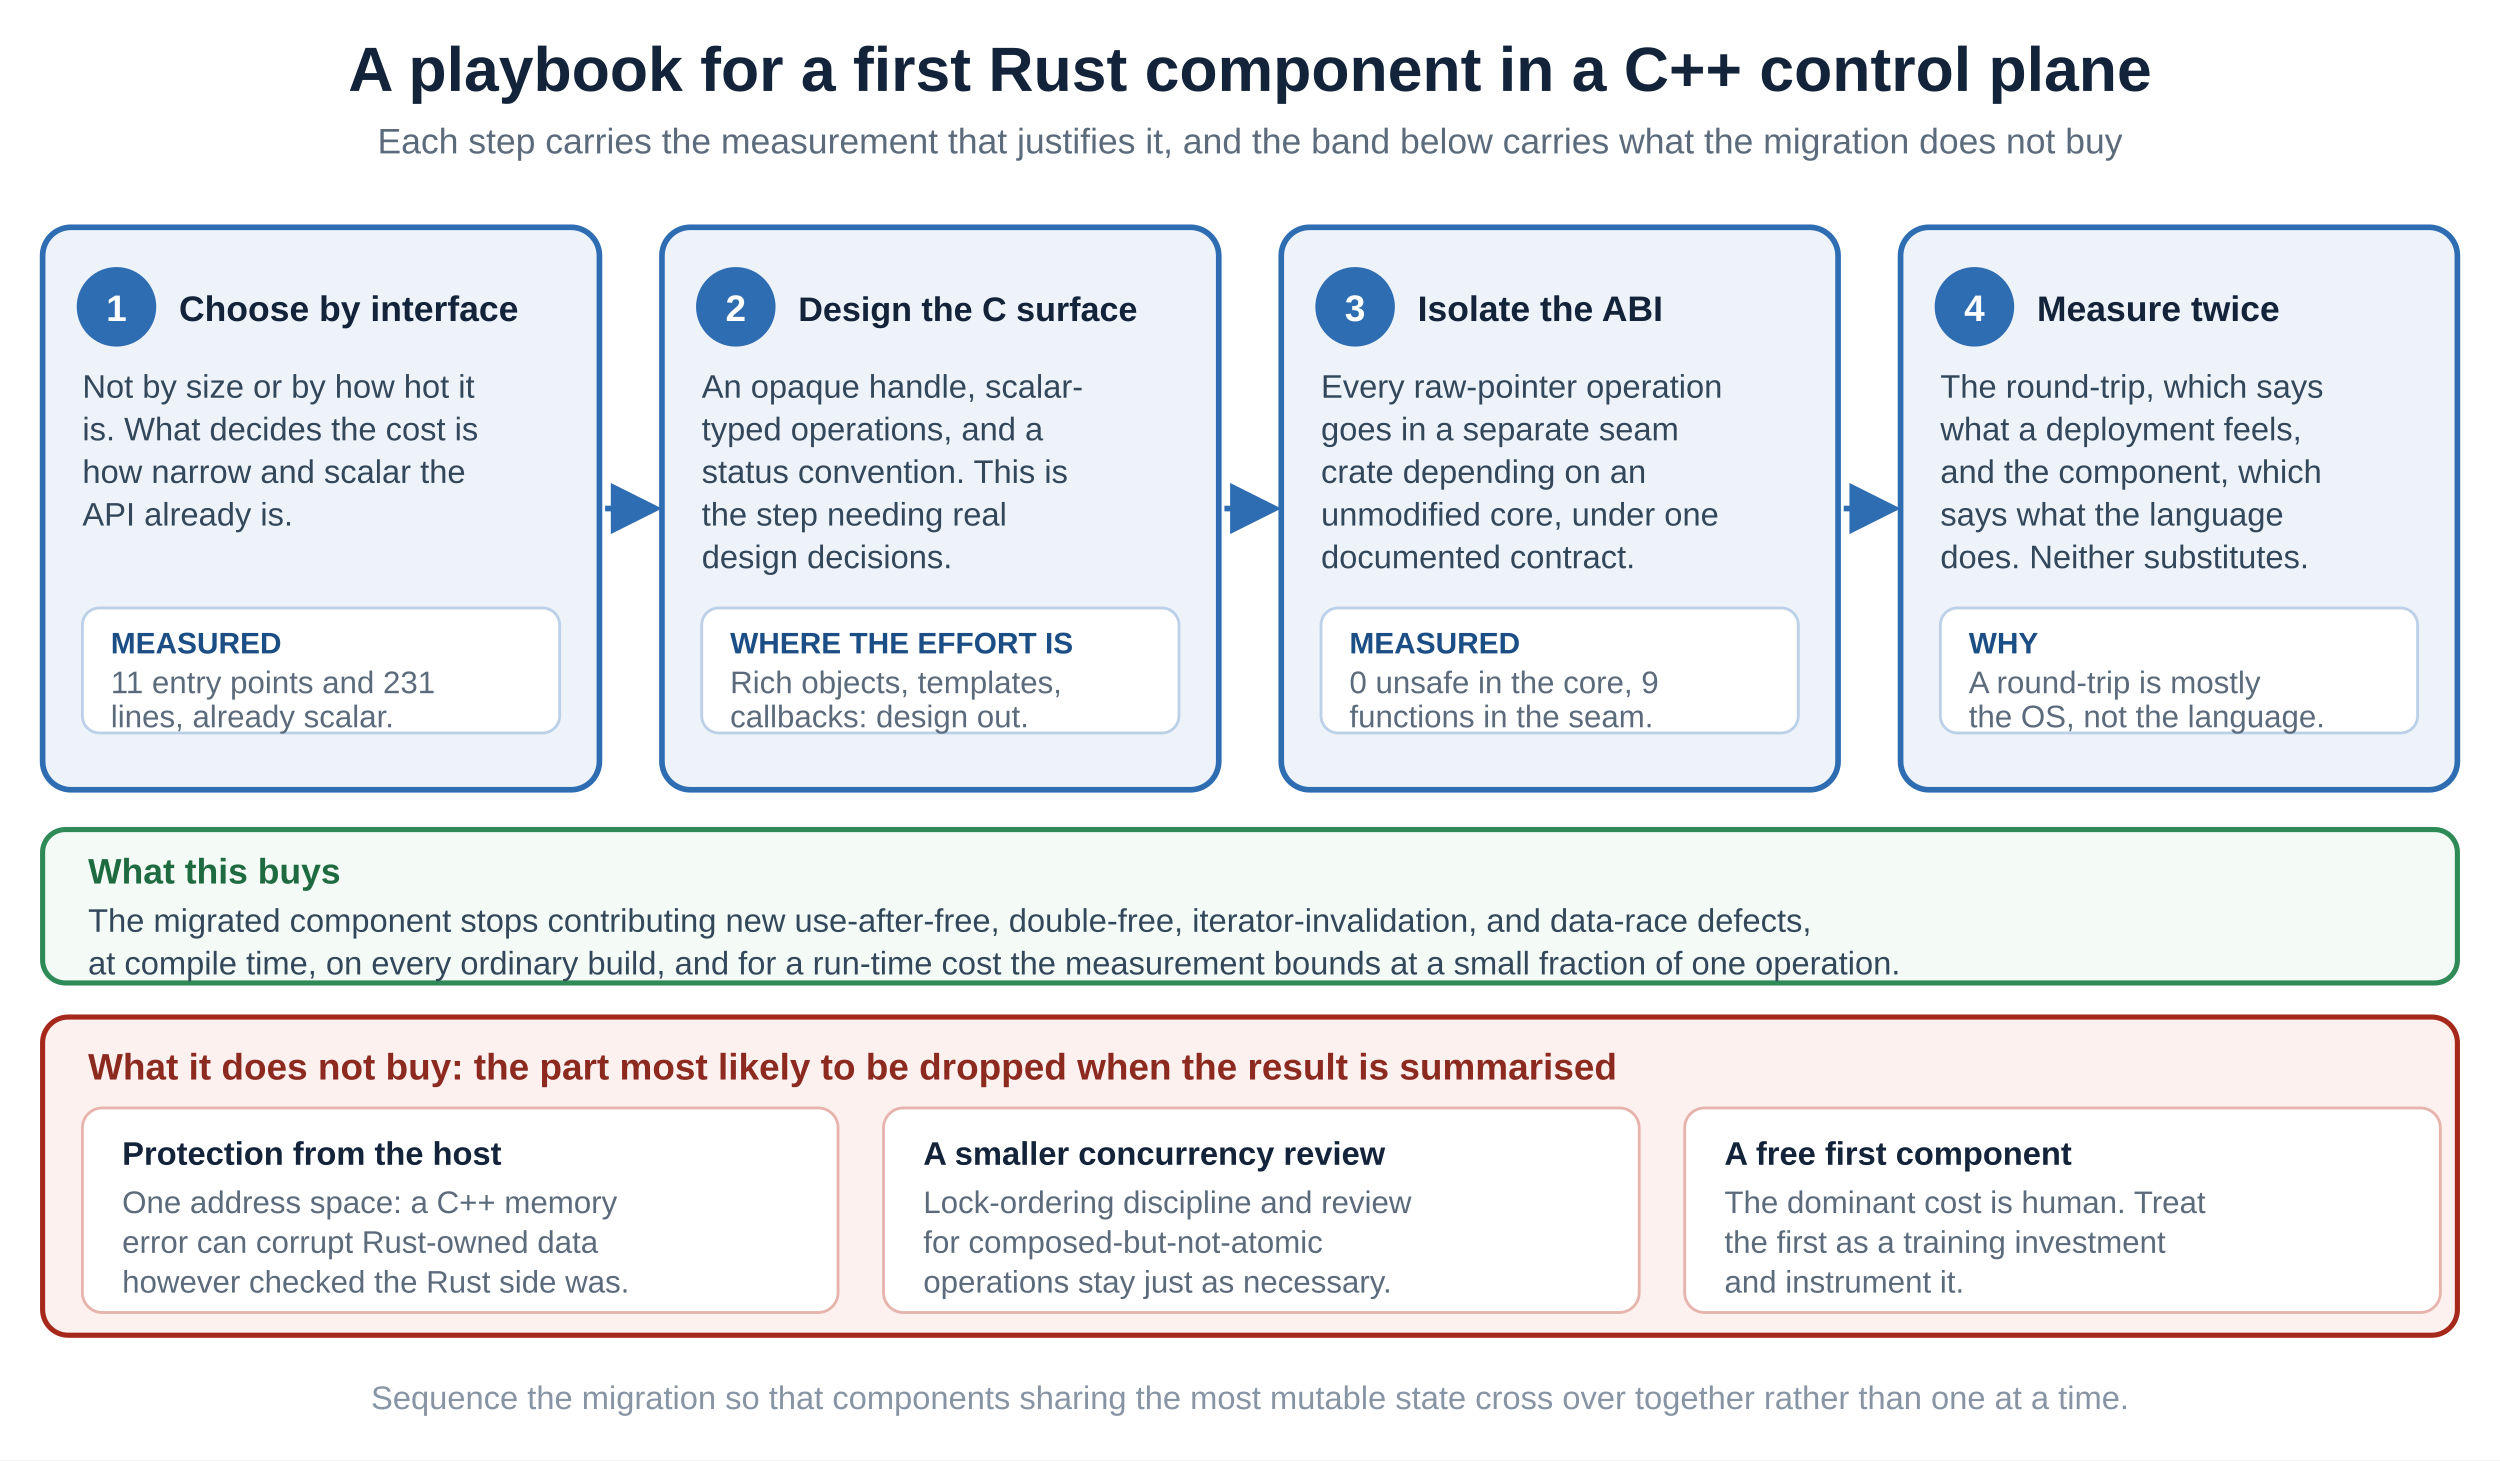
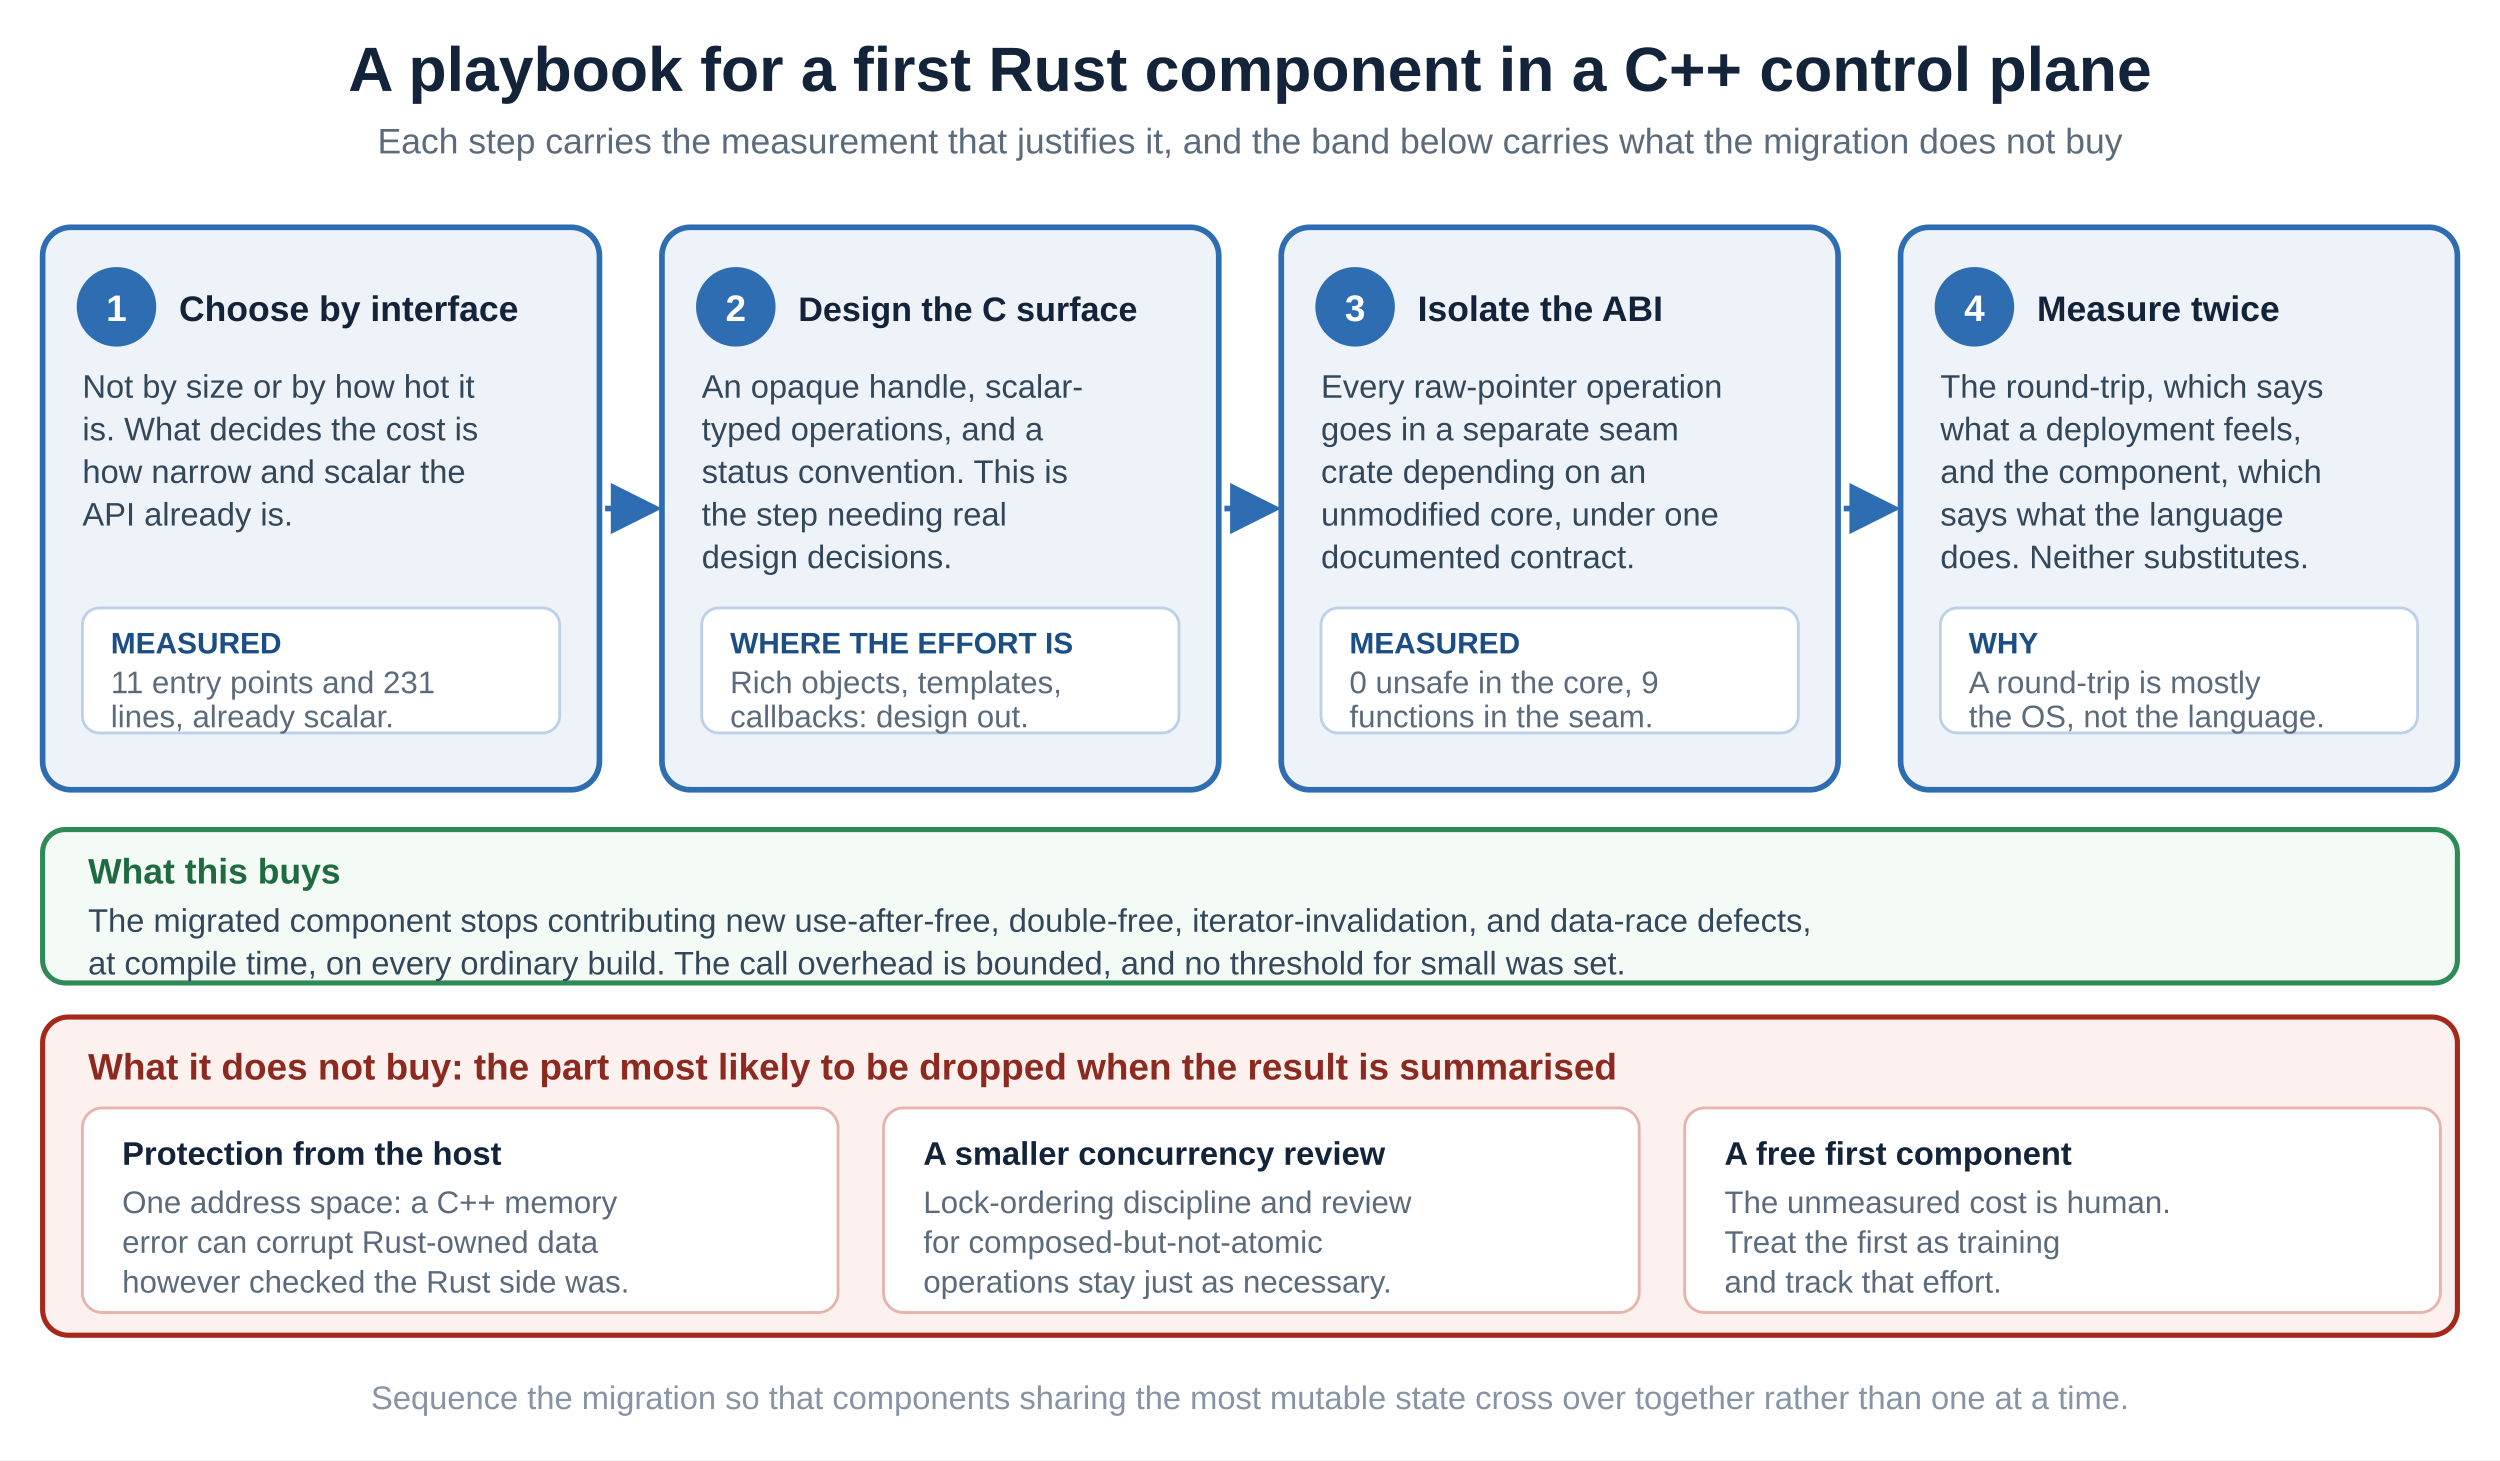
<svg xmlns="http://www.w3.org/2000/svg" viewBox="0 0 880 514" width="880" height="514" font-family="'Segoe UI','Helvetica Neue',Arial,sans-serif">
  <defs>
    <marker id="pk" markerWidth="9" markerHeight="9" refX="7" refY="4.5" orient="auto">
      <path d="M0,0 L9,4.5 L0,9 z" fill="#2f6db3" />
    </marker>
  </defs>
  <rect x="0" y="0" width="880" height="514" fill="#ffffff" />
  <text x="440" y="32" text-anchor="middle" font-size="22" font-weight="700" fill="#12233a">A playbook for a first Rust component in a C++ control plane</text>
  <text x="440" y="54" text-anchor="middle" font-size="12.5" fill="#5b6b7b">Each step carries the measurement that justifies it, and the band below carries what the migration does not buy</text>
  <rect x="15" y="80" width="196" height="198" rx="10" fill="#eef3fa" stroke="#2f6db3" stroke-width="2" />
  <circle cx="41" cy="108" r="14" fill="#2f6db3" />
  <text x="41" y="113" text-anchor="middle" font-size="13" font-weight="700" fill="#ffffff">1</text>
  <text x="63" y="113" font-size="12.5" font-weight="700" fill="#12233a">Choose by interface</text>
  <g font-size="11.5" fill="#33475b">
    <text x="29" y="140">Not by size or by how hot it</text>
    <text x="29" y="155">is. What decides the cost is</text>
    <text x="29" y="170">how narrow and scalar the</text>
    <text x="29" y="185">API already is.</text>
  </g>
  <rect x="29" y="214" width="168" height="44" rx="6" fill="#ffffff" stroke="#bcd0e8" />
  <text x="39" y="230" font-size="10.5" font-weight="700" fill="#1c4e86">MEASURED</text>
  <text x="39" y="244" font-size="11" fill="#5b6b7b">11 entry points and 231</text>
  <text x="39" y="256" font-size="11" fill="#5b6b7b">lines, already scalar.</text>
  <rect x="233" y="80" width="196" height="198" rx="10" fill="#eef3fa" stroke="#2f6db3" stroke-width="2" />
  <circle cx="259" cy="108" r="14" fill="#2f6db3" />
  <text x="259" y="113" text-anchor="middle" font-size="13" font-weight="700" fill="#ffffff">2</text>
  <text x="281" y="113" font-size="12" font-weight="700" fill="#12233a">Design the C surface</text>
  <g font-size="11.5" fill="#33475b">
    <text x="247" y="140">An opaque handle, scalar-</text>
    <text x="247" y="155">typed operations, and a</text>
    <text x="247" y="170">status convention. This is</text>
    <text x="247" y="185">the step needing real</text>
    <text x="247" y="200">design decisions.</text>
  </g>
  <rect x="247" y="214" width="168" height="44" rx="6" fill="#ffffff" stroke="#bcd0e8" />
  <text x="257" y="230" font-size="10.5" font-weight="700" fill="#1c4e86">WHERE THE EFFORT IS</text>
  <text x="257" y="244" font-size="11" fill="#5b6b7b">Rich objects, templates,</text>
  <text x="257" y="256" font-size="11" fill="#5b6b7b">callbacks: design out.</text>
  <rect x="451" y="80" width="196" height="198" rx="10" fill="#eef3fa" stroke="#2f6db3" stroke-width="2" />
  <circle cx="477" cy="108" r="14" fill="#2f6db3" />
  <text x="477" y="113" text-anchor="middle" font-size="13" font-weight="700" fill="#ffffff">3</text>
  <text x="499" y="113" font-size="12.5" font-weight="700" fill="#12233a">Isolate the ABI</text>
  <g font-size="11.5" fill="#33475b">
    <text x="465" y="140">Every raw-pointer operation</text>
    <text x="465" y="155">goes in a separate seam</text>
    <text x="465" y="170">crate depending on an</text>
    <text x="465" y="185">unmodified core, under one</text>
    <text x="465" y="200">documented contract.</text>
  </g>
  <rect x="465" y="214" width="168" height="44" rx="6" fill="#ffffff" stroke="#bcd0e8" />
  <text x="475" y="230" font-size="10.5" font-weight="700" fill="#1c4e86">MEASURED</text>
  <text x="475" y="244" font-size="11" fill="#5b6b7b">0 unsafe in the core, 9</text>
  <text x="475" y="256" font-size="11" fill="#5b6b7b">functions in the seam.</text>
  <rect x="669" y="80" width="196" height="198" rx="10" fill="#eef3fa" stroke="#2f6db3" stroke-width="2" />
  <circle cx="695" cy="108" r="14" fill="#2f6db3" />
  <text x="695" y="113" text-anchor="middle" font-size="13" font-weight="700" fill="#ffffff">4</text>
  <text x="717" y="113" font-size="12.5" font-weight="700" fill="#12233a">Measure twice</text>
  <g font-size="11.5" fill="#33475b">
    <text x="683" y="140">The round-trip, which says</text>
    <text x="683" y="155">what a deployment feels,</text>
    <text x="683" y="170">and the component, which</text>
    <text x="683" y="185">says what the language</text>
    <text x="683" y="200">does. Neither substitutes.</text>
  </g>
  <rect x="683" y="214" width="168" height="44" rx="6" fill="#ffffff" stroke="#bcd0e8" />
  <text x="693" y="230" font-size="10.5" font-weight="700" fill="#1c4e86">WHY</text>
  <text x="693" y="244" font-size="11" fill="#5b6b7b">A round-trip is mostly</text>
  <text x="693" y="256" font-size="11" fill="#5b6b7b">the OS, not the language.</text>
  <line x1="213" y1="179" x2="229" y2="179" stroke="#2f6db3" stroke-width="2" marker-end="url(#pk)" />
  <line x1="431" y1="179" x2="447" y2="179" stroke="#2f6db3" stroke-width="2" marker-end="url(#pk)" />
  <line x1="649" y1="179" x2="665" y2="179" stroke="#2f6db3" stroke-width="2" marker-end="url(#pk)" />
  <rect x="15" y="292" width="850" height="54" rx="8" fill="#f4fbf6" stroke="#2e8b57" stroke-width="1.8" />
  <text x="31" y="311" font-size="12.5" font-weight="700" fill="#1f6b41">What this buys</text>
  <text x="31" y="328" font-size="11.5" fill="#33475b">The migrated component stops contributing new use-after-free, double-free, iterator-invalidation, and data-race defects,</text>
-   <text x="31" y="343" font-size="11.5" fill="#33475b">at compile time, on every ordinary build, and for a run-time cost the measurement bounds at a small fraction of one operation.</text>
+   <text x="31" y="343" font-size="11.5" fill="#33475b">at compile time, on every ordinary build. The call overhead is bounded, and no threshold for small was set.</text>
  <rect x="15" y="358" width="850" height="112" rx="9" fill="#fdf1f0" stroke="#a5281b" stroke-width="1.8" />
  <text x="31" y="380" font-size="13" font-weight="700" fill="#8c2a20">What it does not buy: the part most likely to be dropped when the result is summarised</text>
  <rect x="29" y="390" width="266" height="72" rx="7" fill="#ffffff" stroke="#e6b3ad" />
  <text x="43" y="410" font-size="11.5" font-weight="700" fill="#12233a">Protection from the host</text>
  <text x="43" y="427" font-size="11" fill="#5b6b7b">One address space: a C++ memory</text>
  <text x="43" y="441" font-size="11" fill="#5b6b7b">error can corrupt Rust-owned data</text>
  <text x="43" y="455" font-size="11" fill="#5b6b7b">however checked the Rust side was.</text>
  <rect x="311" y="390" width="266" height="72" rx="7" fill="#ffffff" stroke="#e6b3ad" />
  <text x="325" y="410" font-size="11.5" font-weight="700" fill="#12233a">A smaller concurrency review</text>
  <text x="325" y="427" font-size="11" fill="#5b6b7b">Lock-ordering discipline and review</text>
  <text x="325" y="441" font-size="11" fill="#5b6b7b">for composed-but-not-atomic</text>
  <text x="325" y="455" font-size="11" fill="#5b6b7b">operations stay just as necessary.</text>
  <rect x="593" y="390" width="266" height="72" rx="7" fill="#ffffff" stroke="#e6b3ad" />
  <text x="607" y="410" font-size="11.5" font-weight="700" fill="#12233a">A free first component</text>
-   <text x="607" y="427" font-size="11" fill="#5b6b7b">The dominant cost is human. Treat</text>
-   <text x="607" y="441" font-size="11" fill="#5b6b7b">the first as a training investment</text>
-   <text x="607" y="455" font-size="11" fill="#5b6b7b">and instrument it.</text>
+   <text x="607" y="427" font-size="11" fill="#5b6b7b">The unmeasured cost is human.</text>
+   <text x="607" y="441" font-size="11" fill="#5b6b7b">Treat the first as training</text>
+   <text x="607" y="455" font-size="11" fill="#5b6b7b">and track that effort.</text>
  <text x="440" y="496" text-anchor="middle" font-size="11.5" fill="#8794a3">Sequence the migration so that components sharing the most mutable state cross over together rather than one at a time.</text>
</svg>
